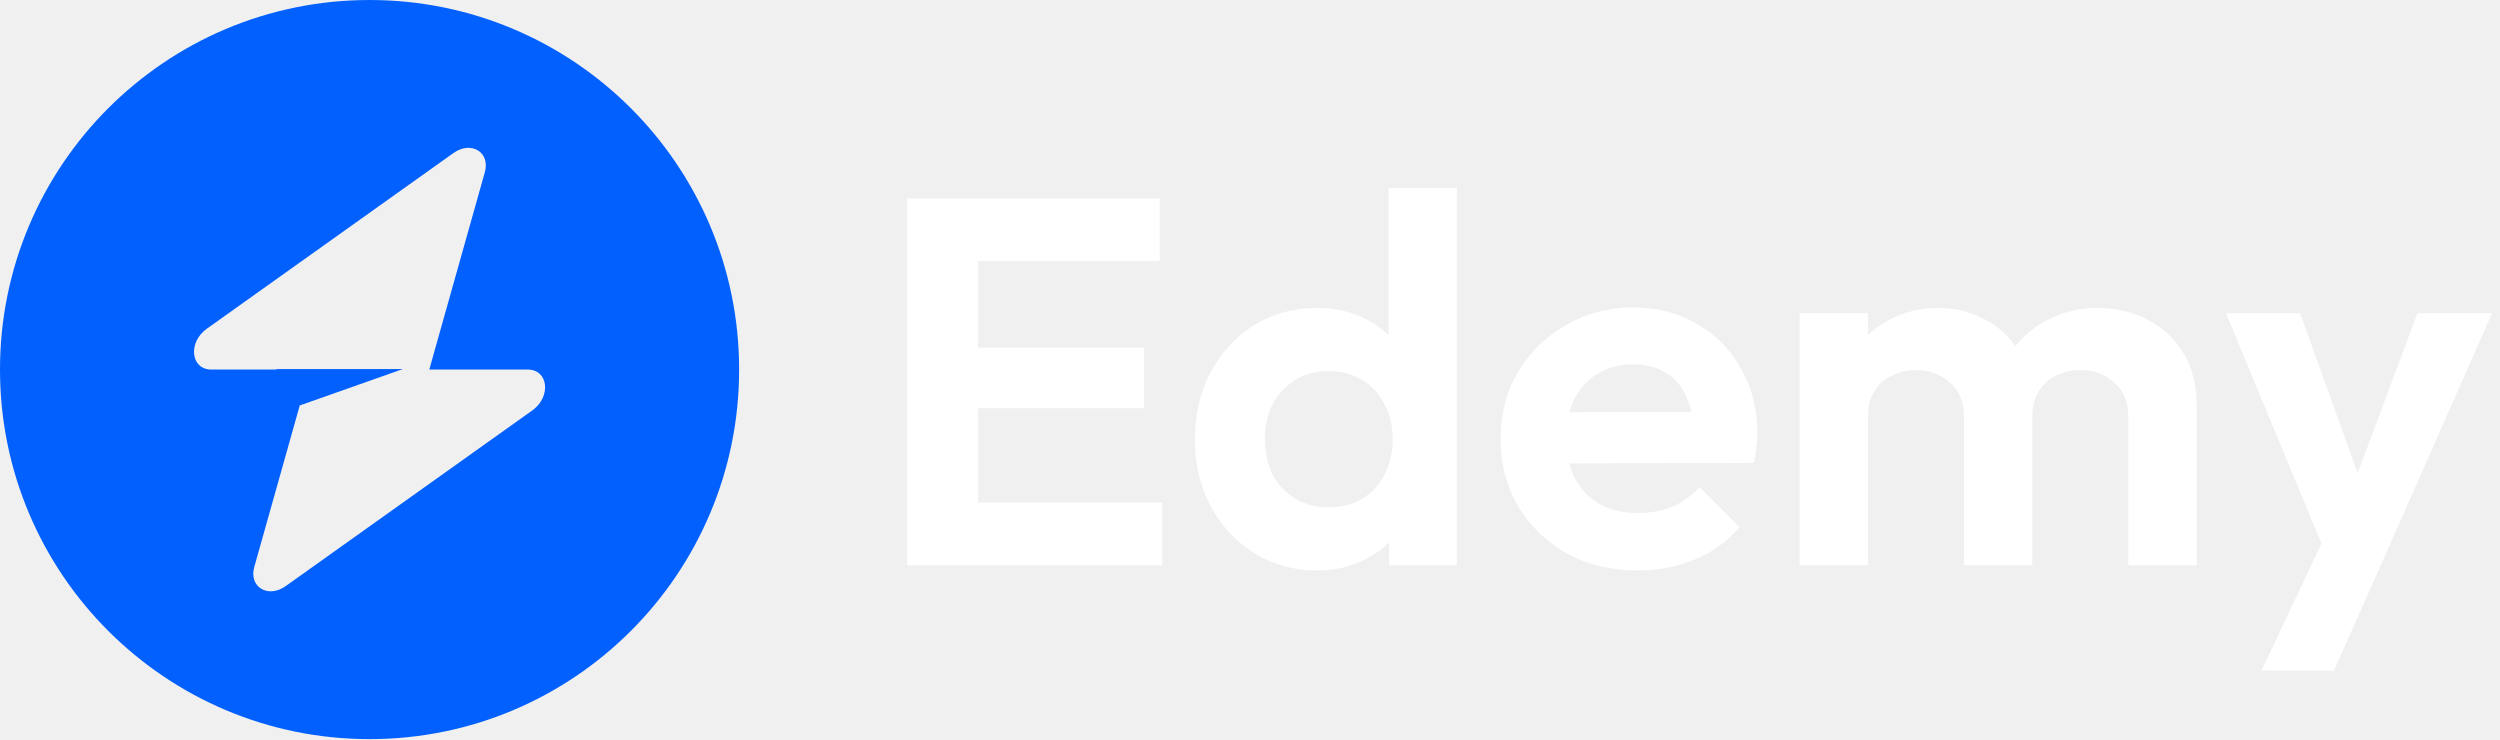
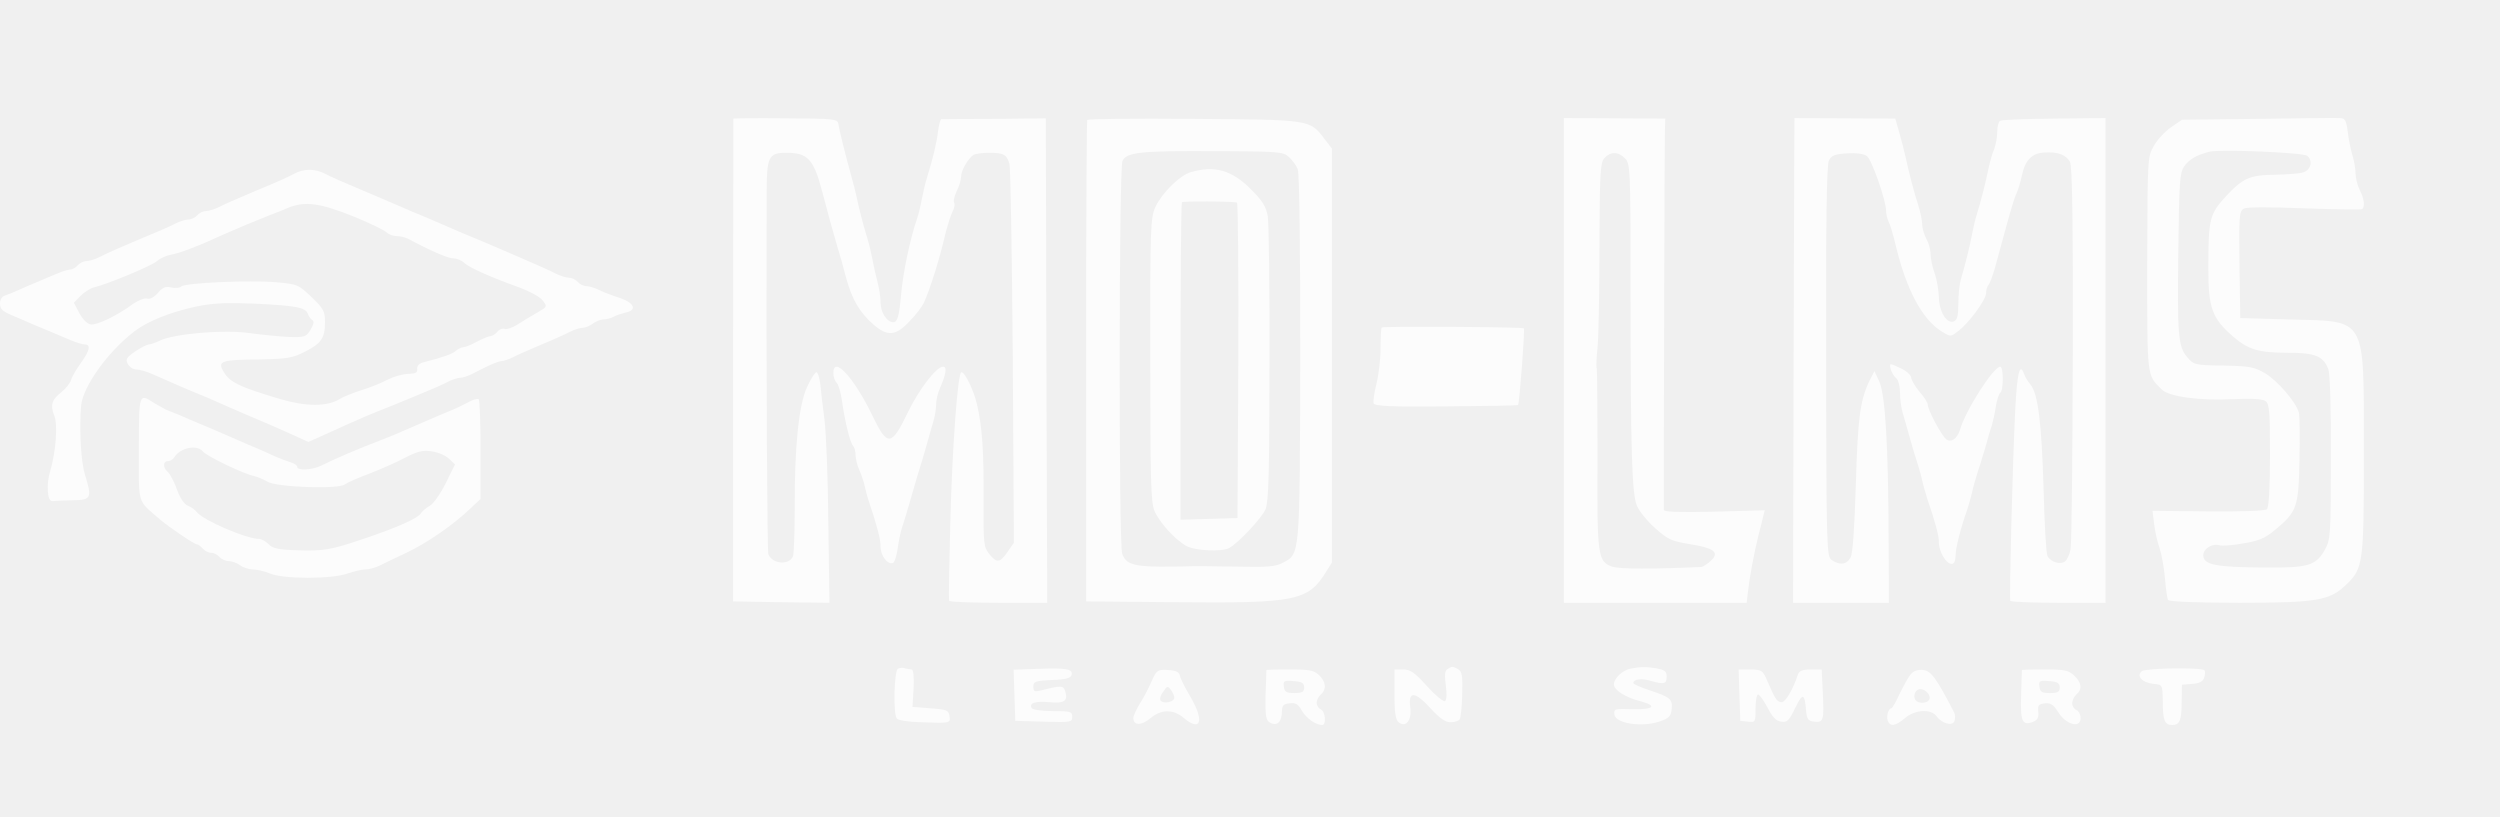
- <svg xmlns="http://www.w3.org/2000/svg" width="115" height="34" viewBox="0 0 115 34" fill="none">
-   <path fill-rule="evenodd" clip-rule="evenodd" d="M17 34C26.389 34 34 26.389 34 17C34 7.611 26.389 0 17 0C7.611 0 0 7.611 0 17C0 26.389 7.611 34 17 34ZM22.303 7.919C22.562 7.002 21.672 6.46 20.859 7.039L9.514 15.121C8.633 15.749 8.771 17 9.722 17H12.71V16.977H18.532L13.788 18.651L11.697 26.081C11.438 26.998 12.328 27.54 13.141 26.961L24.486 18.879C25.367 18.251 25.229 17 24.278 17H19.747L22.303 7.919Z" fill="#0260FF" />
-   <path d="M41.728 26V9.128H44.992V26H41.728ZM44.128 26V23.12H53.464V26H44.128ZM44.128 18.776V15.992H52.624V18.776H44.128ZM44.128 12.008V9.128H53.344V12.008H44.128ZM60.585 26.24C59.513 26.24 58.553 25.976 57.705 25.448C56.857 24.92 56.185 24.2 55.689 23.288C55.209 22.376 54.969 21.352 54.969 20.216C54.969 19.064 55.209 18.032 55.689 17.12C56.185 16.208 56.849 15.488 57.681 14.96C58.529 14.432 59.497 14.168 60.585 14.168C61.417 14.168 62.161 14.336 62.817 14.672C63.489 15.008 64.025 15.48 64.425 16.088C64.841 16.68 65.065 17.352 65.097 18.104V22.232C65.065 22.984 64.849 23.664 64.449 24.272C64.049 24.88 63.513 25.36 62.841 25.712C62.169 26.064 61.417 26.24 60.585 26.24ZM61.113 23.336C61.705 23.336 62.217 23.208 62.649 22.952C63.097 22.68 63.441 22.312 63.681 21.848C63.937 21.368 64.065 20.816 64.065 20.192C64.065 19.584 63.937 19.048 63.681 18.584C63.441 18.104 63.097 17.736 62.649 17.48C62.217 17.208 61.713 17.072 61.137 17.072C60.545 17.072 60.025 17.208 59.577 17.48C59.145 17.752 58.801 18.12 58.545 18.584C58.305 19.048 58.185 19.584 58.185 20.192C58.185 20.816 58.305 21.368 58.545 21.848C58.801 22.312 59.153 22.68 59.601 22.952C60.049 23.208 60.553 23.336 61.113 23.336ZM67.017 26H63.897V22.88L64.401 20.048L63.873 17.264V8.648H67.017V26ZM75.342 26.24C74.126 26.24 73.046 25.984 72.102 25.472C71.158 24.944 70.406 24.224 69.846 23.312C69.302 22.4 69.03 21.36 69.03 20.192C69.03 19.04 69.294 18.016 69.822 17.12C70.366 16.208 71.102 15.488 72.03 14.96C72.958 14.416 73.99 14.144 75.126 14.144C76.246 14.144 77.23 14.4 78.078 14.912C78.942 15.408 79.614 16.096 80.094 16.976C80.59 17.84 80.838 18.824 80.838 19.928C80.838 20.136 80.822 20.352 80.79 20.576C80.774 20.784 80.734 21.024 80.67 21.296L70.926 21.32V18.968L79.206 18.944L77.934 19.928C77.902 19.24 77.774 18.664 77.55 18.2C77.342 17.736 77.03 17.384 76.614 17.144C76.214 16.888 75.718 16.76 75.126 16.76C74.502 16.76 73.958 16.904 73.494 17.192C73.03 17.464 72.67 17.856 72.414 18.368C72.174 18.864 72.054 19.456 72.054 20.144C72.054 20.848 72.182 21.464 72.438 21.992C72.71 22.504 73.094 22.904 73.59 23.192C74.086 23.464 74.662 23.6 75.318 23.6C75.91 23.6 76.446 23.504 76.926 23.312C77.406 23.104 77.822 22.8 78.174 22.4L80.022 24.248C79.462 24.904 78.774 25.4 77.958 25.736C77.158 26.072 76.286 26.24 75.342 26.24ZM82.783 26V14.408H85.927V26H82.783ZM90.343 26V19.16C90.343 18.488 90.127 17.968 89.695 17.6C89.279 17.216 88.759 17.024 88.135 17.024C87.719 17.024 87.343 17.112 87.007 17.288C86.671 17.448 86.407 17.688 86.215 18.008C86.023 18.328 85.927 18.712 85.927 19.16L84.703 18.56C84.703 17.664 84.895 16.888 85.279 16.232C85.679 15.576 86.215 15.072 86.887 14.72C87.559 14.352 88.319 14.168 89.167 14.168C89.967 14.168 90.695 14.352 91.351 14.72C92.007 15.072 92.527 15.576 92.911 16.232C93.295 16.872 93.487 17.648 93.487 18.56V26H90.343ZM97.903 26V19.16C97.903 18.488 97.687 17.968 97.255 17.6C96.839 17.216 96.319 17.024 95.695 17.024C95.295 17.024 94.919 17.112 94.567 17.288C94.231 17.448 93.967 17.688 93.775 18.008C93.583 18.328 93.487 18.712 93.487 19.16L91.687 18.728C91.751 17.8 91.999 17 92.431 16.328C92.863 15.64 93.431 15.112 94.135 14.744C94.839 14.36 95.623 14.168 96.487 14.168C97.351 14.168 98.127 14.352 98.815 14.72C99.503 15.072 100.047 15.584 100.447 16.256C100.847 16.928 101.047 17.728 101.047 18.656V26H97.903ZM107.243 26.096L102.395 14.408H105.803L109.019 23.336H107.867L111.203 14.408H114.635L109.475 26.096H107.243ZM104.027 30.848L107.555 23.384L109.475 26.096L107.363 30.848H104.027Z" fill="white" />
+ <svg xmlns="http://www.w3.org/2000/svg" version="1.0" width="900pt" height="294pt" viewBox="0 0 900 294" preserveAspectRatio="xMidYMid meet">
+   <g transform="translate(0,294) scale(0.1,-0.1)" fill="#fcfcfc" stroke="none">
+     <path d="M2640 2513 c0 -2 0 -393 -1 -870 l0 -868 173 -3 174 -2 -4 287 c-1 159 -8 326 -14 373 -6 47 -13 104 -15 128 -3 23 -9 42 -14 42 -5 0 -20 -24 -33 -52 -31 -66 -46 -221 -45 -439 0 -85 -3 -161 -6 -171 -13 -34 -75 -29 -89 7 -4 12 -8 640 -6 1302 0 128 7 143 70 143 78 0 99 -22 130 -140 20 -76 41 -153 55 -200 8 -25 22 -74 31 -110 21 -77 48 -124 98 -168 51 -44 80 -42 130 11 23 23 46 54 52 67 24 53 58 163 78 251 8 30 19 65 25 77 7 13 9 27 6 32 -4 6 1 24 9 42 9 17 16 41 16 52 0 22 24 64 44 78 6 4 31 8 56 8 53 0 64 -6 74 -40 4 -14 9 -326 12 -695 l4 -669 -23 -33 c-27 -40 -39 -41 -66 -7 -20 25 -21 39 -20 193 1 176 -5 265 -24 346 -12 51 -43 115 -56 115 -13 0 -33 -268 -40 -545 -4 -148 -6 -273 -4 -278 3 -4 83 -7 179 -7 l174 0 -3 872 -2 872 -185 -2 c-102 0 -188 -1 -191 -1 -4 -1 -9 -20 -12 -43 -5 -43 -19 -101 -40 -168 -6 -19 -14 -53 -18 -75 -4 -22 -11 -53 -17 -70 -26 -76 -51 -196 -58 -275 -7 -78 -13 -100 -28 -100 -23 0 -46 35 -46 71 0 19 -5 52 -11 74 -6 22 -14 58 -18 80 -4 22 -12 56 -18 75 -13 41 -32 115 -39 150 -3 14 -11 48 -19 75 -22 79 -44 168 -47 189 -3 18 -14 19 -191 20 -103 1 -187 0 -187 -1z" />
+     <path d="M3914 2508 c-2 -4 -4 -395 -4 -870 l0 -863 327 -3 c427 -4 472 5 536 108 l22 35 0 745 0 745 -27 35 c-53 70 -50 69 -471 72 -209 2 -381 0 -383 -4z m726 -133 c12 -11 27 -31 32 -45 6 -15 9 -279 9 -679 -2 -723 0 -704 -65 -738 -24 -13 -56 -15 -151 -13 -66 1 -136 2 -155 2 -222 -6 -253 -1 -270 44 -13 34 -12 1391 1 1415 16 31 63 36 325 35 237 -1 253 -2 274 -21z" />
+     <path d="M4286 2320 c-40 -12 -104 -76 -127 -126 -17 -39 -19 -75 -18 -549 0 -428 2 -514 15 -544 17 -41 76 -106 116 -127 32 -17 127 -21 153 -7 34 19 118 109 131 140 11 26 14 132 14 521 1 269 -2 509 -6 533 -6 35 -18 55 -63 100 -68 67 -129 84 -215 59z m167 -109 c4 0 6 -256 5 -568 l-3 -568 -102 -3 -103 -3 0 569 c0 313 2 571 5 574 4 4 169 4 198 -1z" />
+     <path d="M5630 1643 l0 -873 329 0 329 0 5 43 c5 46 22 139 38 202 6 22 13 51 16 64 l6 24 -182 -5 c-122 -3 -181 -1 -181 6 -1 48 2 1358 4 1380 l1 29 -183 1 -182 1 0 -872z m220 727 c19 -19 20 -35 20 -472 0 -592 5 -736 23 -779 8 -19 37 -55 65 -80 46 -41 59 -47 126 -58 88 -14 107 -30 75 -60 -13 -12 -28 -21 -33 -22 -174 -8 -295 -8 -322 1 -52 18 -55 38 -53 393 0 175 -1 320 -3 322 -2 3 -1 35 3 72 4 38 7 202 7 367 1 266 3 300 18 317 22 24 49 24 74 -1z" />
+     <path d="M6460 2515 c0 0 -2 -393 -3 -873 l-2 -872 173 0 172 0 -1 233 c-1 331 -12 513 -33 562 l-18 39 -18 -35 c-34 -71 -42 -135 -49 -374 -5 -159 -11 -248 -19 -262 -14 -26 -39 -29 -68 -9 -18 14 -19 34 -20 715 -1 509 2 706 10 723 10 19 21 23 66 26 34 2 61 -2 71 -10 18 -14 69 -161 69 -197 0 -12 4 -29 9 -39 5 -9 17 -48 26 -87 38 -158 95 -264 163 -307 34 -21 34 -21 60 -1 39 28 102 114 102 138 0 12 4 25 9 30 5 6 16 35 24 65 8 30 27 98 41 150 14 52 30 104 36 115 5 11 14 40 19 64 12 55 36 80 81 82 48 3 78 -8 92 -34 8 -16 11 -198 10 -692 -1 -369 -4 -685 -8 -702 -3 -18 -12 -38 -20 -44 -16 -13 -51 -3 -63 19 -5 9 -11 117 -14 239 -7 238 -20 346 -47 378 -9 11 -20 28 -23 38 -16 44 -25 6 -32 -125 -10 -201 -22 -682 -18 -691 3 -4 80 -7 174 -7 l169 0 0 873 0 872 -185 -2 c-101 -1 -189 -4 -195 -8 -5 -3 -10 -21 -10 -40 0 -19 -5 -46 -11 -62 -7 -15 -15 -46 -20 -68 -10 -49 -27 -118 -42 -165 -6 -19 -14 -53 -18 -75 -8 -43 -25 -111 -40 -161 -5 -17 -9 -56 -9 -88 0 -43 -4 -58 -16 -63 -26 -10 -53 35 -54 87 -1 25 -7 63 -15 85 -8 22 -15 54 -15 70 0 17 -7 41 -15 55 -8 14 -14 36 -15 50 0 14 -6 45 -14 70 -16 50 -33 115 -46 175 -5 22 -15 62 -23 89 l-14 49 -181 1 c-100 0 -182 1 -182 1z" />
+     <path d="M8125 2512 l-270 -3 -39 -27 c-22 -15 -50 -45 -62 -67 -23 -40 -23 -42 -24 -425 0 -415 -2 -398 52 -452 26 -26 136 -41 254 -35 72 3 108 1 120 -7 14 -11 16 -37 16 -195 0 -114 -4 -187 -11 -194 -6 -6 -82 -9 -211 -8 l-201 2 6 -48 c3 -26 12 -66 20 -88 7 -22 16 -71 19 -108 3 -37 8 -72 11 -77 4 -6 108 -10 257 -10 279 0 325 8 384 65 62 59 64 76 64 483 -1 490 14 464 -270 472 l-175 5 -3 192 c-2 176 -1 193 16 202 11 6 93 6 217 1 110 -4 203 -5 208 -3 12 7 8 38 -8 69 -8 16 -15 43 -15 59 0 17 -5 46 -11 65 -6 19 -14 58 -17 85 -6 45 -10 50 -32 50 -14 1 -146 -1 -295 -3z m181 -133 c22 -18 13 -52 -16 -60 -14 -4 -57 -7 -97 -8 -95 -1 -118 -12 -179 -77 -60 -65 -64 -82 -64 -263 0 -139 14 -176 85 -239 58 -51 94 -62 205 -62 94 0 124 -12 142 -59 6 -16 10 -140 9 -319 0 -283 -1 -294 -22 -332 -32 -57 -61 -65 -224 -63 -165 1 -209 10 -213 40 -4 25 30 48 58 40 10 -3 50 0 87 7 56 9 78 19 114 49 78 65 84 81 87 250 2 82 1 158 -2 171 -9 37 -77 116 -123 143 -38 22 -55 25 -149 27 -102 1 -107 3 -129 29 -34 38 -37 80 -33 388 3 244 5 277 21 300 17 25 46 42 92 53 42 9 337 -3 351 -15z" />
+     <path d="M1060 2315 c-24 -13 -64 -31 -135 -60 -87 -37 -112 -48 -138 -61 -16 -8 -37 -14 -47 -14 -9 0 -23 -7 -30 -15 -7 -8 -21 -15 -30 -15 -10 0 -31 -6 -47 -14 -27 -14 -69 -32 -135 -59 -50 -21 -110 -47 -141 -63 -16 -8 -37 -14 -47 -14 -9 0 -23 -7 -30 -15 -7 -8 -18 -15 -26 -15 -7 0 -30 -7 -51 -16 -21 -9 -53 -22 -71 -30 -18 -7 -47 -20 -65 -28 -17 -8 -40 -17 -49 -20 -11 -3 -18 -15 -18 -29 0 -19 9 -28 43 -42 23 -10 57 -24 74 -32 18 -7 47 -20 65 -27 18 -8 50 -21 71 -30 21 -9 44 -16 52 -16 23 0 18 -23 -14 -67 -16 -22 -32 -49 -35 -61 -4 -12 -19 -31 -34 -43 -35 -27 -42 -47 -27 -84 14 -33 6 -132 -14 -200 -15 -48 -11 -110 7 -109 6 1 39 2 72 3 69 1 72 7 46 92 -15 47 -21 166 -14 249 7 69 96 194 193 268 46 35 127 68 219 88 63 13 107 15 210 11 152 -7 185 -14 194 -36 3 -9 10 -19 16 -23 8 -5 5 -16 -6 -35 -16 -26 -21 -28 -80 -26 -35 2 -98 8 -141 14 -89 13 -268 -2 -321 -27 -16 -8 -34 -14 -40 -14 -6 0 -28 -11 -49 -25 -32 -22 -36 -29 -27 -45 6 -11 19 -20 30 -20 11 0 36 -7 57 -16 21 -9 54 -24 73 -32 19 -9 49 -21 65 -28 38 -15 89 -37 140 -60 38 -17 74 -32 140 -60 17 -7 56 -25 88 -39 l57 -26 58 26 c132 60 172 77 242 104 30 12 66 27 80 33 78 32 98 41 123 54 16 8 35 14 44 14 8 0 27 6 41 13 15 8 42 21 60 30 19 9 40 17 47 17 7 0 26 6 42 14 15 8 45 21 66 30 20 9 54 23 75 32 20 9 50 22 65 30 16 8 36 14 45 14 9 0 26 7 36 15 11 8 28 15 38 15 10 0 26 4 36 9 9 6 30 12 45 16 42 9 30 35 -23 53 -25 8 -58 20 -73 28 -16 8 -37 14 -47 14 -9 0 -23 7 -30 15 -7 8 -21 15 -30 15 -10 0 -31 6 -47 14 -26 13 -50 24 -138 62 -19 8 -52 22 -72 31 -21 9 -51 22 -68 29 -33 13 -79 33 -137 58 -21 9 -52 23 -70 30 -18 7 -51 21 -73 31 -54 23 -104 44 -143 61 -67 28 -108 46 -135 60 -35 17 -73 17 -107 -1z m217 -156 c54 -22 105 -47 114 -55 8 -8 25 -14 37 -14 12 0 30 -4 40 -9 82 -44 145 -71 163 -71 12 0 31 -7 41 -17 19 -17 92 -50 198 -88 35 -13 73 -33 83 -46 18 -23 18 -23 -20 -45 -21 -12 -53 -31 -71 -43 -18 -11 -38 -18 -46 -15 -7 3 -19 -2 -26 -11 -7 -8 -18 -15 -24 -15 -6 0 -28 -9 -49 -20 -20 -11 -42 -20 -49 -20 -6 0 -19 -6 -27 -13 -14 -12 -42 -22 -119 -42 -14 -4 -21 -13 -20 -23 2 -13 -5 -17 -32 -18 -19 0 -53 -10 -75 -21 -22 -12 -65 -29 -95 -38 -30 -10 -66 -24 -78 -32 -44 -27 -120 -27 -212 0 -152 45 -186 62 -208 104 -18 33 -2 38 129 39 103 2 122 5 167 28 59 30 72 49 72 107 0 38 -5 48 -48 89 -48 46 -51 47 -129 54 -95 8 -323 -2 -340 -15 -6 -6 -22 -7 -36 -4 -20 5 -31 1 -48 -19 -14 -16 -29 -24 -39 -21 -9 3 -32 -6 -51 -19 -58 -43 -130 -77 -152 -74 -13 2 -29 18 -41 40 l-20 38 23 24 c13 13 34 27 48 31 53 13 209 78 228 95 11 10 34 20 50 23 30 5 97 30 190 73 57 25 100 43 165 69 25 9 54 21 65 26 63 26 116 19 242 -32z" />
+     <path d="M4974 1761 c-2 -2 -4 -36 -4 -76 0 -39 -7 -96 -15 -128 -8 -31 -12 -62 -10 -69 4 -10 61 -13 261 -11 141 1 257 3 259 5 5 5 25 272 21 276 -5 5 -507 8 -512 3z" />
+     <path d="M6807 1610 c3 -10 11 -25 19 -31 8 -6 14 -30 14 -52 0 -22 4 -54 9 -71 5 -17 17 -58 26 -91 9 -33 21 -73 27 -90 5 -16 14 -46 18 -65 4 -19 13 -48 18 -65 31 -91 42 -133 42 -158 0 -33 26 -77 46 -77 9 0 14 11 14 29 0 27 17 96 42 166 5 17 14 46 18 65 4 19 13 49 18 65 6 17 18 57 28 90 9 33 20 71 25 85 4 14 11 44 14 67 4 24 11 45 16 49 12 7 12 94 0 94 -24 0 -124 -155 -145 -227 -10 -33 -33 -48 -50 -34 -18 15 -66 106 -66 124 0 7 -13 28 -30 47 -16 19 -29 42 -30 51 0 8 -16 23 -35 32 -44 21 -44 21 -38 -3z" />
+     <path d="M3000 1597 c0 -13 5 -28 12 -35 7 -7 15 -36 19 -64 10 -73 29 -151 40 -163 5 -5 9 -20 9 -33 0 -13 6 -38 14 -55 8 -18 16 -43 19 -57 3 -14 9 -38 15 -55 31 -93 42 -136 42 -163 0 -32 25 -65 44 -59 6 2 13 23 17 48 3 24 10 60 16 79 7 19 19 62 29 95 9 33 23 78 29 100 7 22 21 67 30 100 9 33 21 74 26 91 5 17 9 43 9 58 0 15 6 42 14 59 22 50 26 77 11 77 -24 0 -86 -81 -126 -163 -60 -125 -74 -126 -128 -14 -66 137 -141 219 -141 154z" />
+     <path d="M500 1325 c0 -207 -8 -182 76 -255 37 -31 124 -90 134 -90 4 0 13 -7 20 -15 7 -8 20 -15 30 -15 10 0 23 -7 30 -15 7 -8 22 -15 34 -15 11 0 30 -7 40 -15 11 -8 32 -15 47 -15 14 0 43 -7 62 -15 49 -20 220 -20 277 0 23 8 53 15 65 15 13 0 36 6 52 14 15 8 60 29 98 47 73 35 164 97 228 158 l37 35 0 177 c0 98 -3 180 -7 182 -5 3 -24 -3 -43 -14 -19 -10 -42 -21 -50 -24 -40 -16 -129 -55 -180 -77 -19 -9 -55 -23 -80 -33 -79 -30 -163 -66 -213 -91 -32 -16 -87 -19 -87 -5 0 5 -10 13 -22 16 -13 4 -39 14 -58 22 -19 9 -50 23 -67 30 -18 7 -50 21 -70 30 -48 21 -99 43 -140 60 -18 7 -47 20 -65 28 -18 7 -40 16 -48 19 -8 4 -28 15 -45 25 -55 36 -55 37 -55 -164z m230 -10 c15 -18 151 -83 186 -89 12 -3 33 -12 47 -20 30 -20 255 -28 278 -10 8 6 48 24 89 39 41 16 100 42 130 58 45 23 62 27 95 22 22 -3 50 -15 62 -27 l21 -20 -34 -69 c-19 -38 -45 -74 -57 -80 -12 -7 -26 -18 -31 -26 -10 -18 -83 -51 -202 -91 -123 -42 -147 -46 -244 -43 -68 2 -89 7 -103 22 -10 10 -26 19 -35 19 -45 0 -198 66 -222 95 -8 10 -23 21 -35 25 -12 5 -27 27 -38 58 -10 28 -25 56 -33 63 -18 15 -18 39 1 39 7 0 18 6 22 13 21 35 82 48 103 22z" />
+     <path d="M3233 533 c-14 -5 -18 -159 -5 -179 4 -7 41 -13 87 -14 107 -4 107 -4 103 23 -3 20 -10 23 -68 27 l-65 5 4 68 c2 41 -1 67 -7 67 -6 0 -16 2 -24 4 -7 3 -19 2 -25 -1z" />
+     <path d="M3732 532 l-83 -3 3 -92 3 -92 103 -3 c97 -3 102 -2 102 18 0 18 -6 20 -69 20 -41 0 -73 5 -77 11 -11 18 14 26 65 21 53 -5 66 5 56 39 -7 22 -15 22 -89 3 -22 -5 -26 -3 -26 14 0 19 7 21 67 24 53 2 68 7 71 19 4 21 -20 25 -126 21z" />
+     <path d="M5211 531 c-10 -6 -11 -21 -6 -59 4 -29 3 -52 -3 -56 -6 -3 -35 21 -65 54 -44 49 -60 60 -86 60 l-31 0 0 -89 c0 -66 4 -92 15 -101 26 -21 48 7 42 53 -8 60 16 59 72 -2 34 -37 54 -51 73 -51 15 0 30 5 33 11 4 6 8 47 9 90 2 67 -1 82 -15 90 -21 11 -21 11 -38 0z" />
+     <path d="M5870 533 c-29 -6 -60 -35 -60 -57 0 -20 42 -47 94 -60 64 -17 50 -31 -27 -29 -65 2 -68 1 -65 -20 4 -31 97 -46 160 -25 37 12 43 19 46 45 4 36 -6 44 -80 68 -32 11 -58 22 -58 26 0 14 30 18 62 8 49 -14 58 -11 58 15 0 19 -6 24 -37 30 -40 6 -53 6 -93 -1z" />
+     <path d="M7711 524 c-22 -17 1 -42 42 -46 32 -3 32 -3 33 -63 0 -69 7 -85 34 -85 27 0 34 16 34 85 l1 60 37 3 c27 2 39 9 43 23 4 11 4 23 1 26 -11 11 -209 8 -225 -3z" />
+     <path d="M4146 488 c-10 -24 -29 -60 -42 -80 -13 -21 -24 -45 -24 -53 0 -27 29 -28 61 -1 39 33 82 34 121 1 61 -51 74 -11 25 74 -19 32 -37 67 -39 77 -2 14 -13 20 -43 22 -38 2 -41 0 -59 -40z m81 -63 c-5 -13 -37 -19 -48 -8 -5 5 -2 19 8 32 15 23 17 23 30 5 7 -10 12 -23 10 -29z" />
+     <path d="M4559 528 c0 -2 -1 -43 -3 -91 -1 -78 1 -90 17 -99 25 -13 41 3 42 40 0 22 5 28 28 30 21 3 31 -3 44 -27 16 -27 50 -51 73 -51 16 0 11 50 -5 56 -8 4 -15 14 -15 24 0 10 7 23 15 30 21 18 19 46 -7 70 -18 17 -35 20 -105 20 -46 0 -83 -1 -84 -2z m136 -63 c0 -16 -7 -20 -35 -20 -29 0 -36 4 -38 23 -3 21 0 23 35 20 30 -2 38 -7 38 -23z" />
+     <path d="M6262 438 l3 -93 28 -3 c26 -3 27 -2 27 47 0 28 4 51 9 51 5 0 20 -21 34 -47 18 -35 31 -49 50 -51 21 -3 28 4 50 50 27 55 34 53 39 -12 3 -29 7 -35 29 -38 34 -4 36 5 31 106 l-4 82 -39 0 c-29 0 -41 -5 -46 -17 -19 -58 -47 -104 -61 -101 -16 3 -21 11 -49 75 -17 40 -20 42 -61 43 l-43 0 3 -92z" />
+     <path d="M6879 513 c-9 -10 -26 -42 -40 -70 -13 -29 -27 -53 -30 -53 -11 0 -19 -29 -13 -45 9 -22 28 -19 62 10 37 31 94 34 114 6 19 -26 57 -36 64 -17 3 9 3 22 0 29 -65 126 -84 152 -113 155 -18 2 -34 -3 -44 -15z m61 -68 c15 -18 5 -35 -20 -35 -22 0 -34 15 -26 35 7 19 30 19 46 0z" />
+     <path d="M7279 528 c0 -2 -2 -42 -3 -91 -3 -94 4 -110 42 -96 17 7 22 15 20 36 -3 24 1 28 23 31 21 2 31 -4 48 -31 20 -33 55 -52 73 -41 14 9 9 41 -7 48 -8 3 -15 14 -15 24 0 11 7 25 15 32 22 18 19 43 -8 68 -20 19 -35 22 -105 22 -45 0 -82 -1 -83 -2z m136 -63 c0 -16 -7 -20 -35 -20 -29 0 -36 4 -38 23 -3 21 0 23 35 20 30 -2 38 -7 38 -23z" />
+   </g>
</svg>
